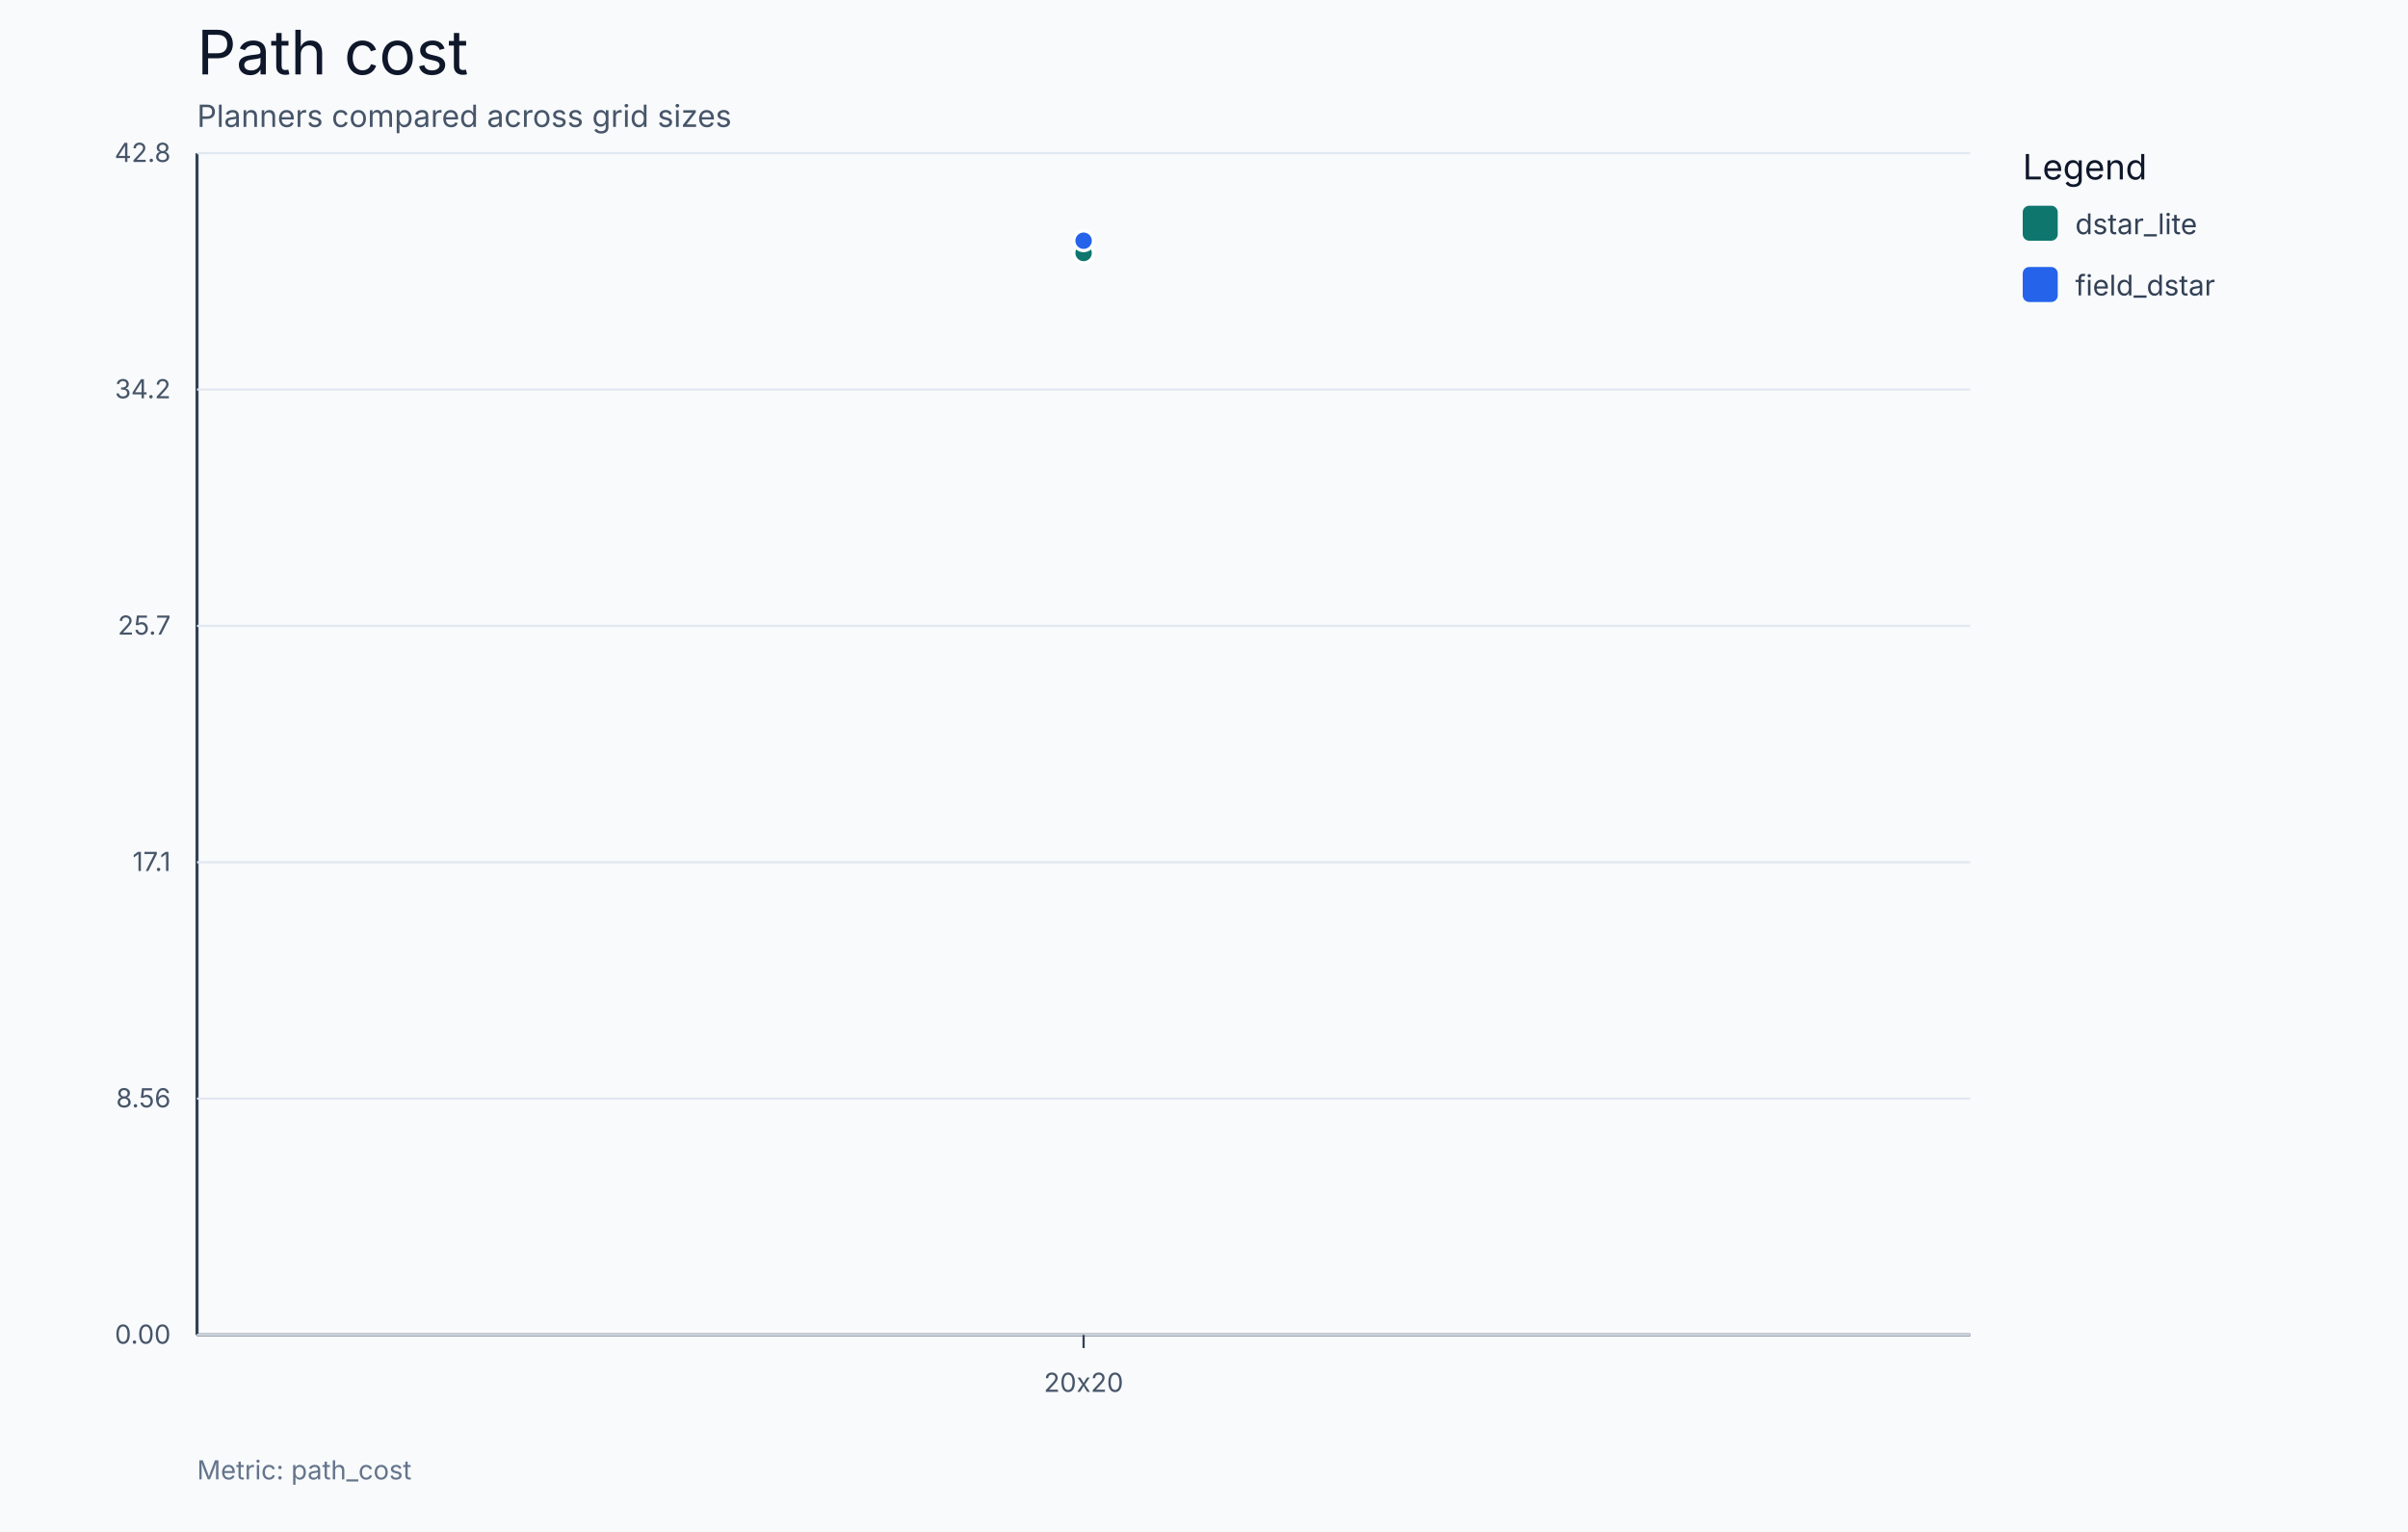
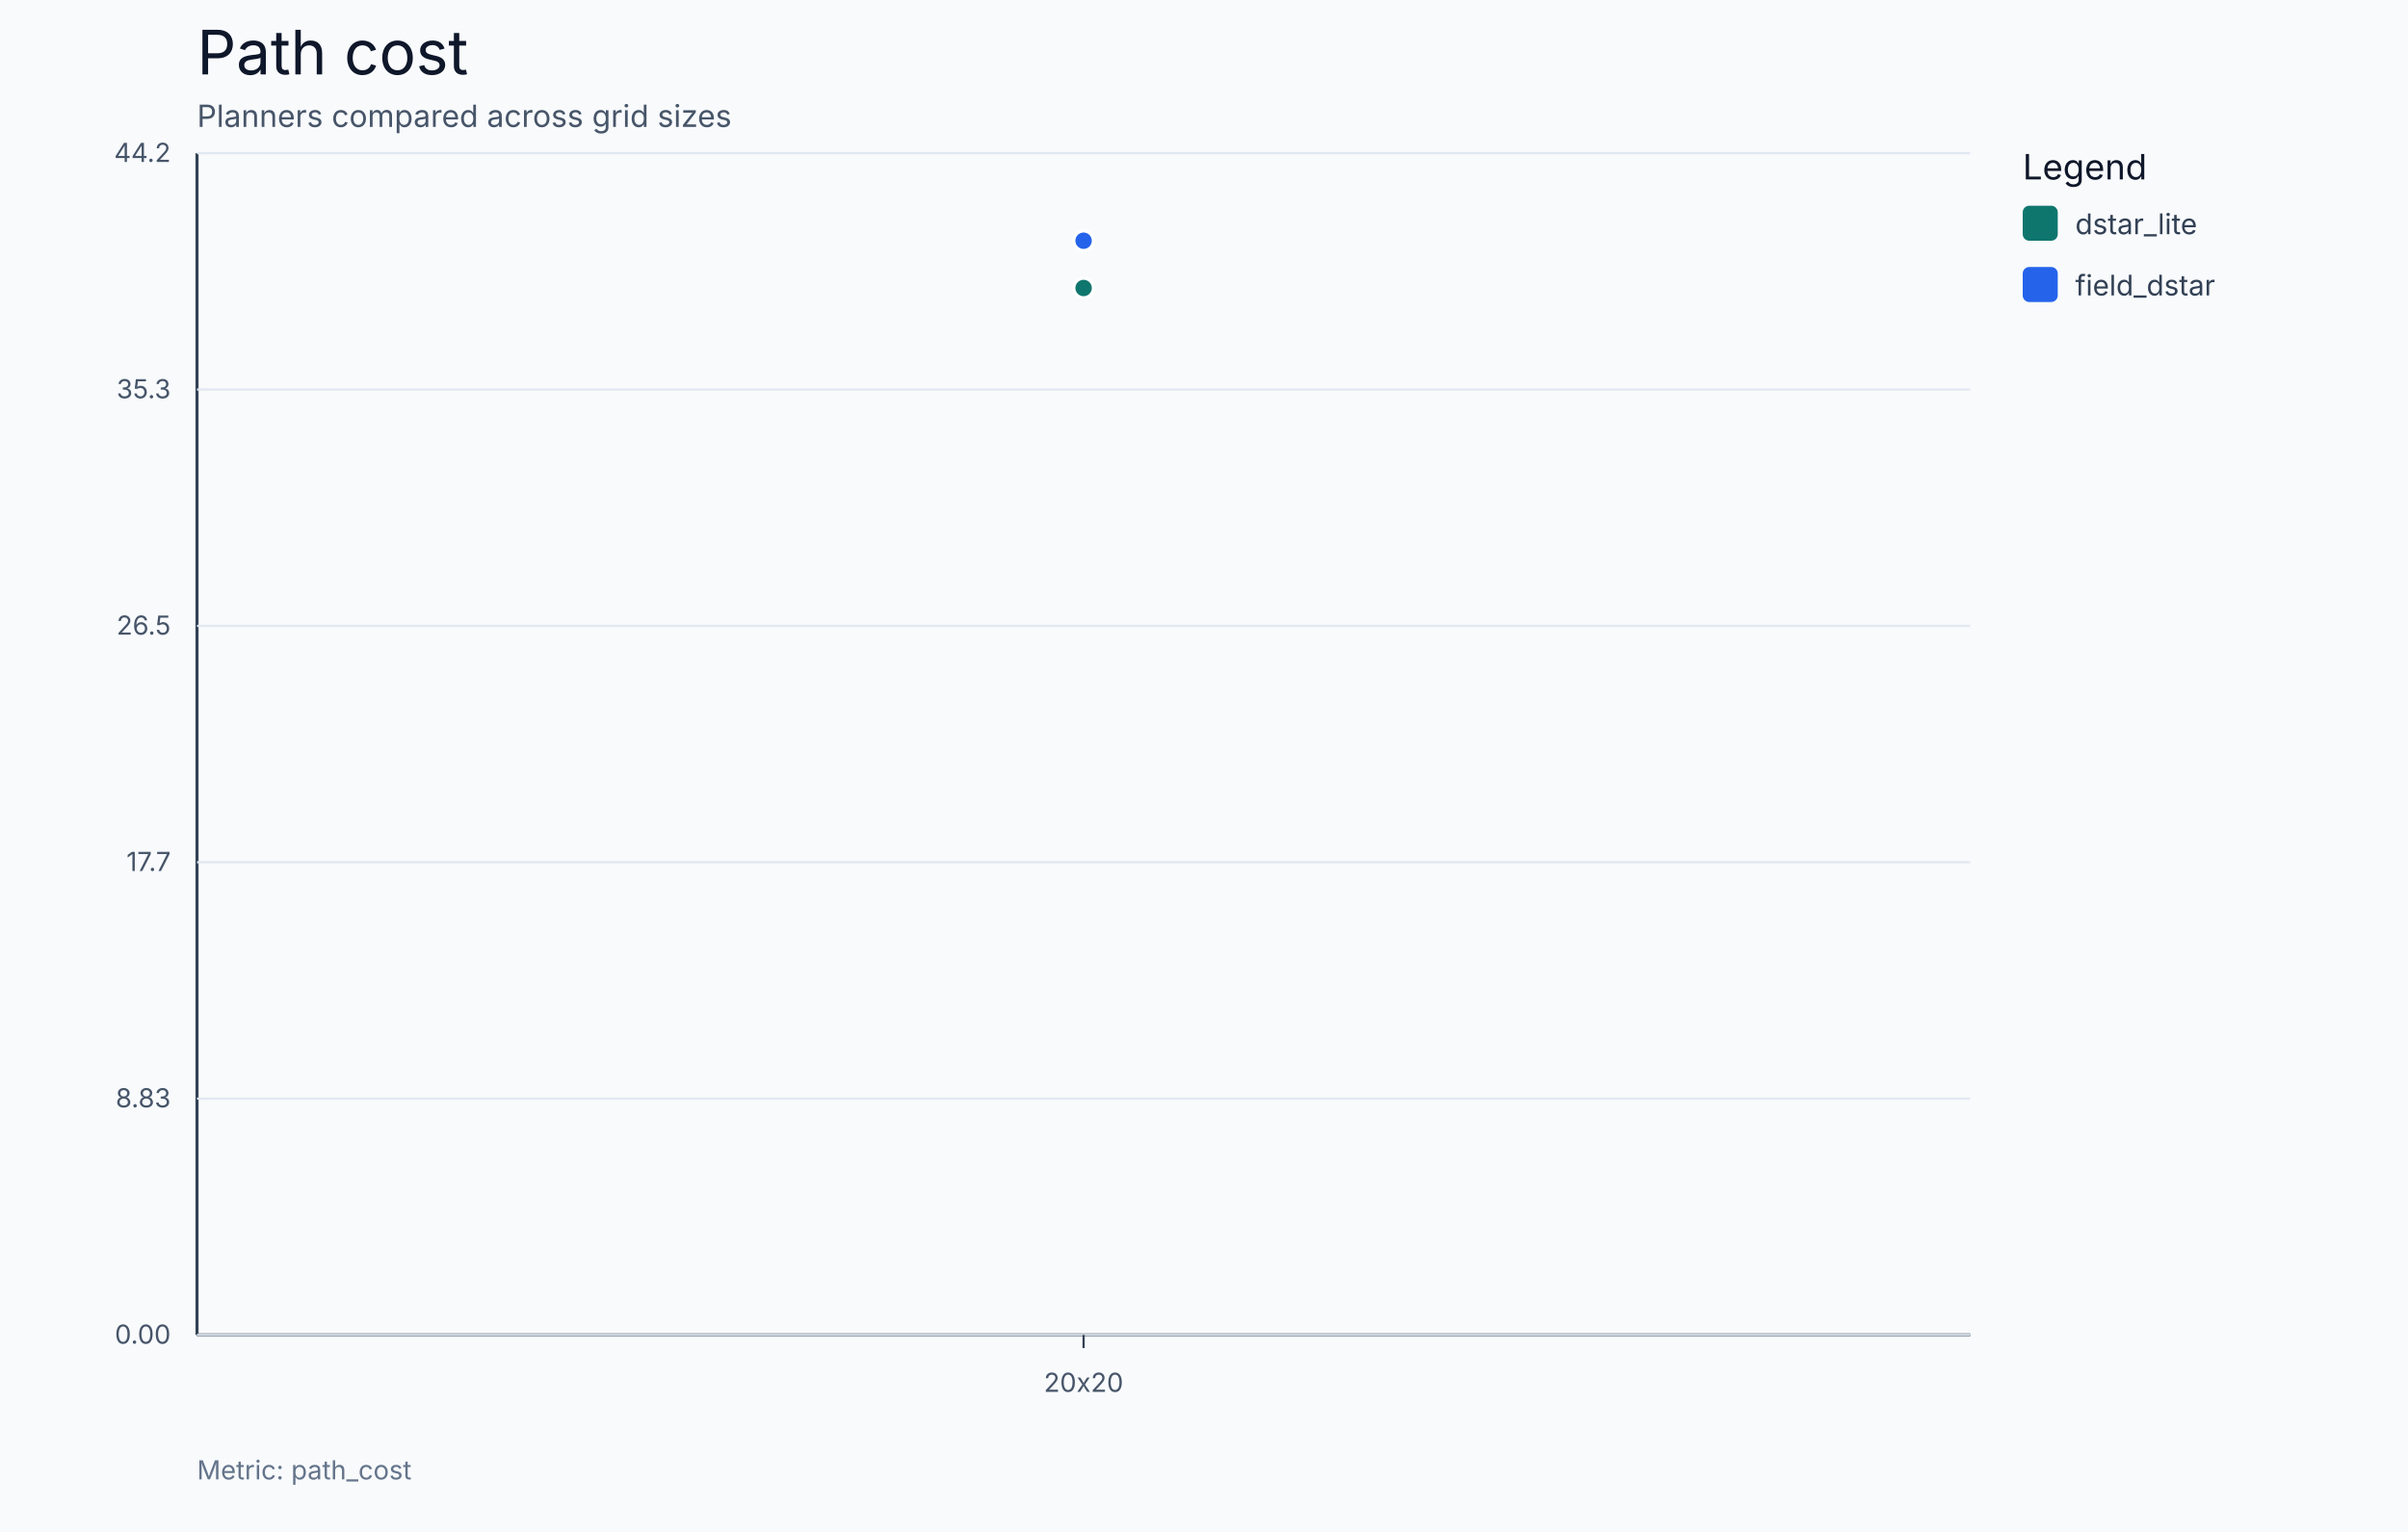
<svg xmlns="http://www.w3.org/2000/svg" width="1100" height="700" viewBox="0 0 1100 700">
  <rect width="100%" height="100%" fill="#f8fafc" />
  <text x="90" y="34" font-size="28" font-family="Inter, Arial, sans-serif" fill="#0f172a">Path cost</text>
  <text x="90" y="58" font-size="14" font-family="Inter, Arial, sans-serif" fill="#475569">Planners compared across grid sizes</text>
  <line x1="90" y1="610" x2="900" y2="610" stroke="#334155" stroke-width="1.4" />
  <line x1="90" y1="70" x2="90" y2="610" stroke="#334155" stroke-width="1.4" />
  <line x1="90" y1="70.0" x2="900" y2="70.0" stroke="#e2e8f0" stroke-width="1" />
-   <text x="78" y="74.0" text-anchor="end" font-size="12" font-family="Inter, Arial, sans-serif" fill="#475569">42.8</text>
+   <text x="78" y="74.0" text-anchor="end" font-size="12" font-family="Inter, Arial, sans-serif" fill="#475569">44.2</text>
  <line x1="90" y1="178.0" x2="900" y2="178.0" stroke="#e2e8f0" stroke-width="1" />
-   <text x="78" y="182.0" text-anchor="end" font-size="12" font-family="Inter, Arial, sans-serif" fill="#475569">34.2</text>
+   <text x="78" y="182.0" text-anchor="end" font-size="12" font-family="Inter, Arial, sans-serif" fill="#475569">35.3</text>
  <line x1="90" y1="286.0" x2="900" y2="286.0" stroke="#e2e8f0" stroke-width="1" />
-   <text x="78" y="290.0" text-anchor="end" font-size="12" font-family="Inter, Arial, sans-serif" fill="#475569">25.7</text>
+   <text x="78" y="290.0" text-anchor="end" font-size="12" font-family="Inter, Arial, sans-serif" fill="#475569">26.5</text>
  <line x1="90" y1="394.0" x2="900" y2="394.0" stroke="#e2e8f0" stroke-width="1" />
-   <text x="78" y="398.0" text-anchor="end" font-size="12" font-family="Inter, Arial, sans-serif" fill="#475569">17.1</text>
+   <text x="78" y="398.0" text-anchor="end" font-size="12" font-family="Inter, Arial, sans-serif" fill="#475569">17.7</text>
  <line x1="90" y1="502.0" x2="900" y2="502.0" stroke="#e2e8f0" stroke-width="1" />
-   <text x="78" y="506.0" text-anchor="end" font-size="12" font-family="Inter, Arial, sans-serif" fill="#475569">8.56</text>
+   <text x="78" y="506.0" text-anchor="end" font-size="12" font-family="Inter, Arial, sans-serif" fill="#475569">8.83</text>
  <line x1="90" y1="610.0" x2="900" y2="610.0" stroke="#e2e8f0" stroke-width="1" />
  <text x="78" y="614.0" text-anchor="end" font-size="12" font-family="Inter, Arial, sans-serif" fill="#475569">0.00</text>
  <line x1="495.0" y1="610" x2="495.0" y2="616" stroke="#334155" stroke-width="1" />
  <text x="495.0" y="636" text-anchor="middle" font-size="12" font-family="Inter, Arial, sans-serif" fill="#475569">20x20</text>
-   <polyline fill="none" stroke="#0f766e" stroke-width="3" points="495.0,115.6" />
-   <circle cx="495.0" cy="115.6" r="4.5" fill="#0f766e" stroke="#ffffff" stroke-width="1.5" />
+   <polyline fill="none" stroke="#0f766e" stroke-width="3" points="495.0,131.6" />
+   <circle cx="495.0" cy="131.6" r="4.5" fill="#0f766e" stroke="#ffffff" stroke-width="1.5" />
  <polyline fill="none" stroke="#2563eb" stroke-width="3" points="495.0,110.0" />
  <circle cx="495.0" cy="110.0" r="4.5" fill="#2563eb" stroke="#ffffff" stroke-width="1.5" />
  <text x="924" y="82" font-size="16" font-family="Inter, Arial, sans-serif" fill="#0f172a">Legend</text>
  <rect x="924" y="94" width="16" height="16" rx="3" fill="#0f766e" />
  <text x="948" y="107" font-size="13" font-family="Inter, Arial, sans-serif" fill="#334155">dstar_lite</text>
  <rect x="924" y="122" width="16" height="16" rx="3" fill="#2563eb" />
  <text x="948" y="135" font-size="13" font-family="Inter, Arial, sans-serif" fill="#334155">field_dstar</text>
  <text x="90" y="676" font-size="12" font-family="Inter, Arial, sans-serif" fill="#64748b">Metric: path_cost</text>
</svg>
